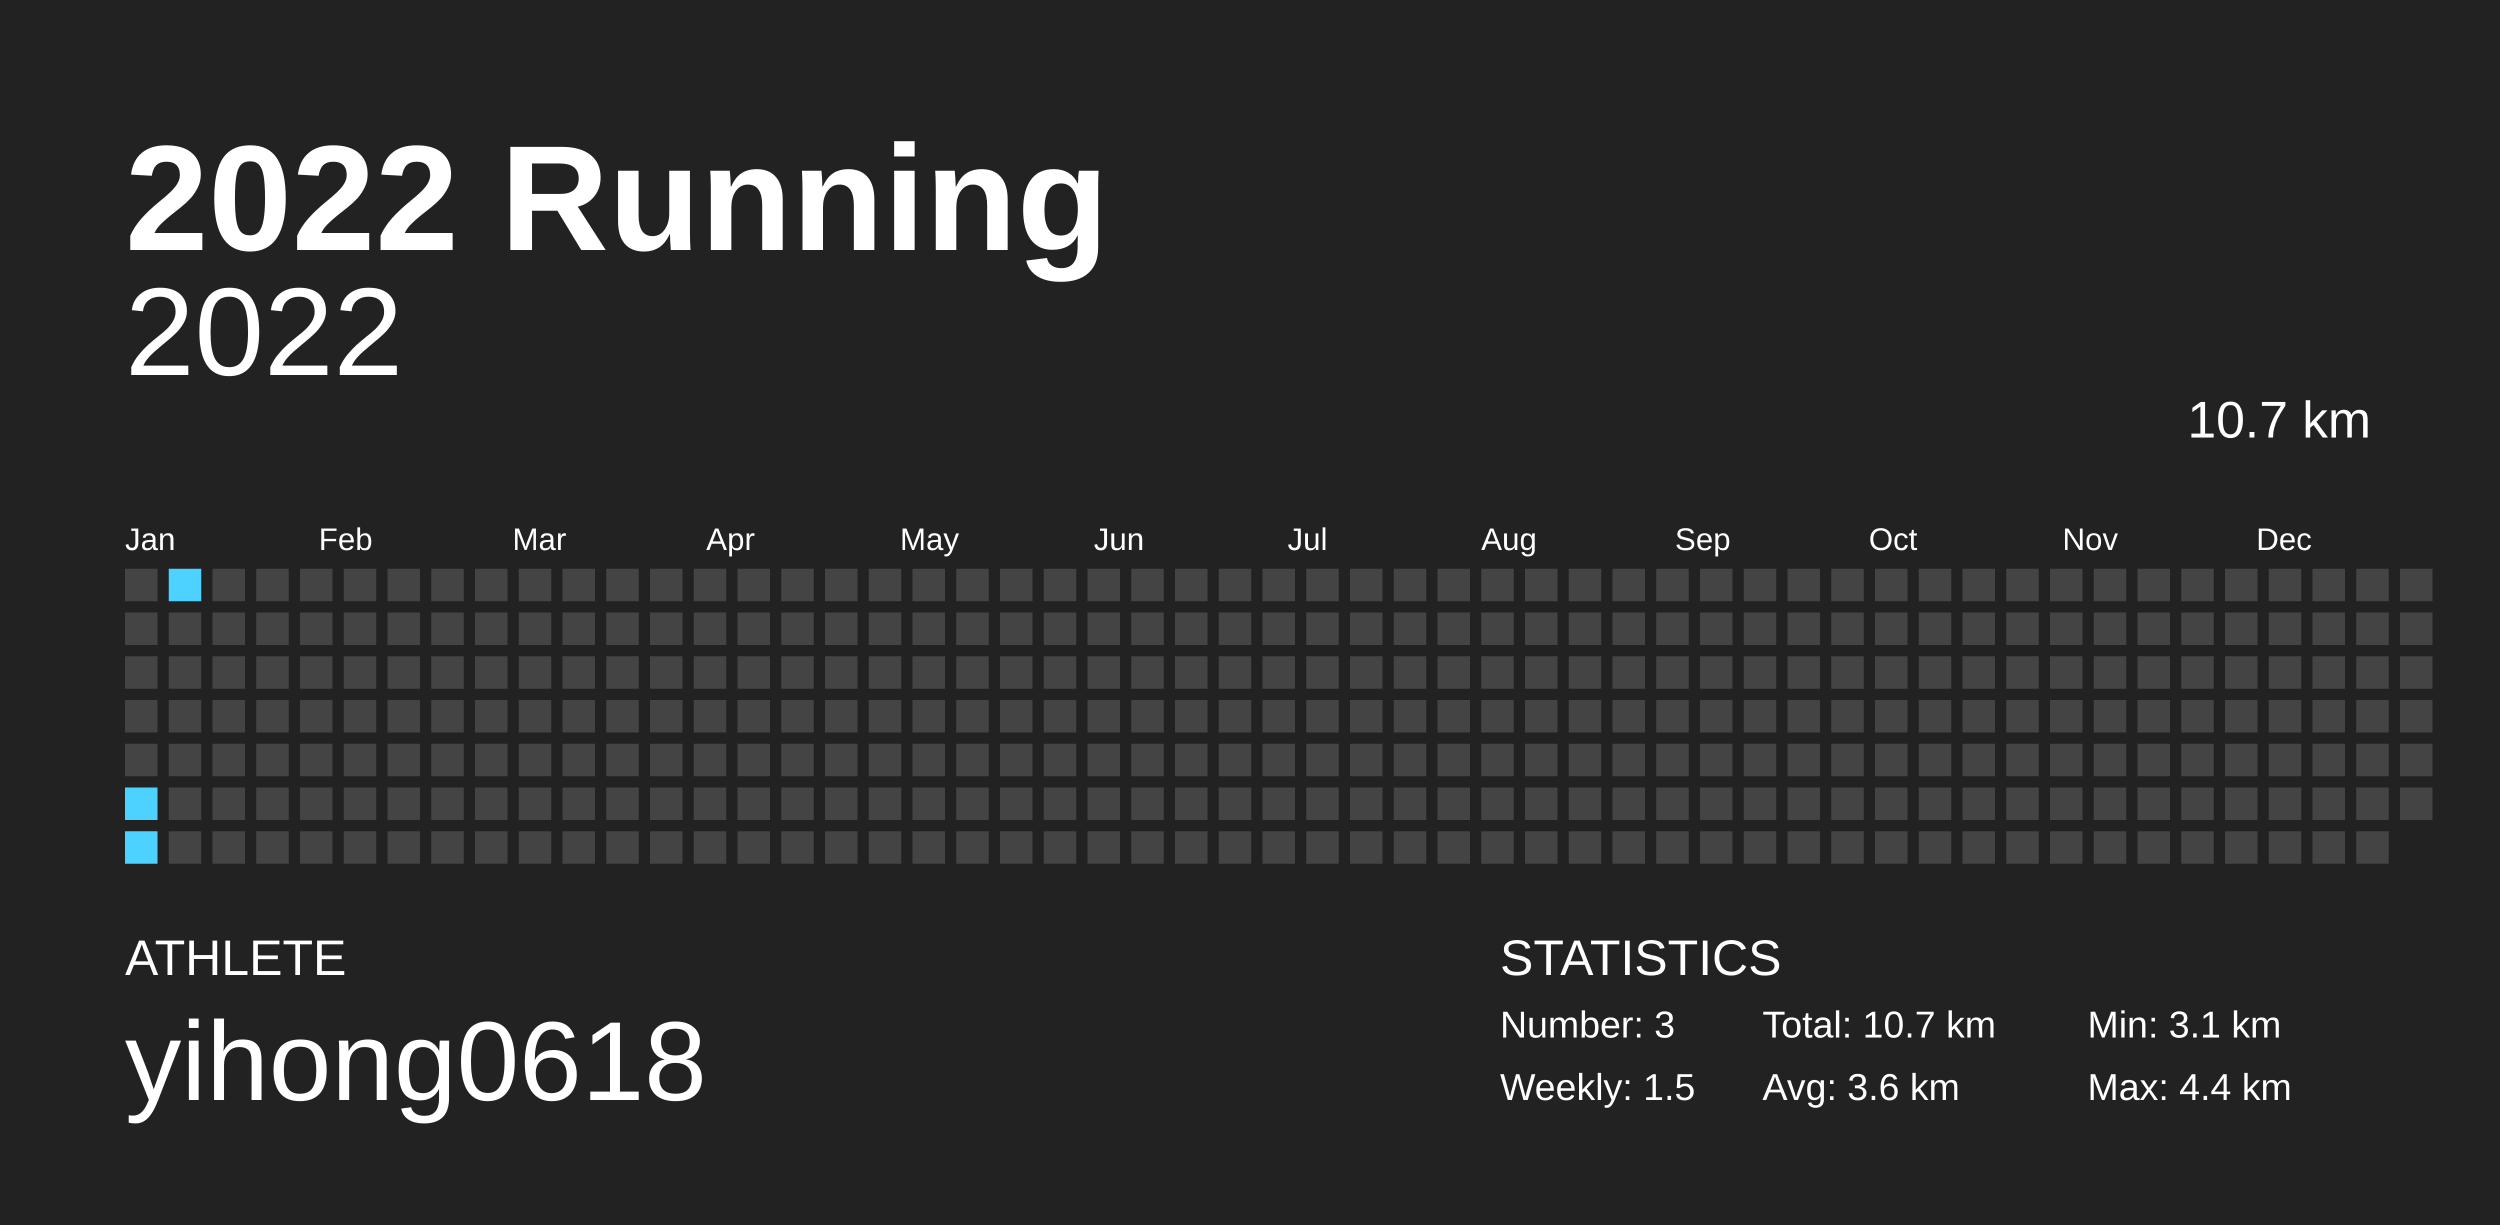
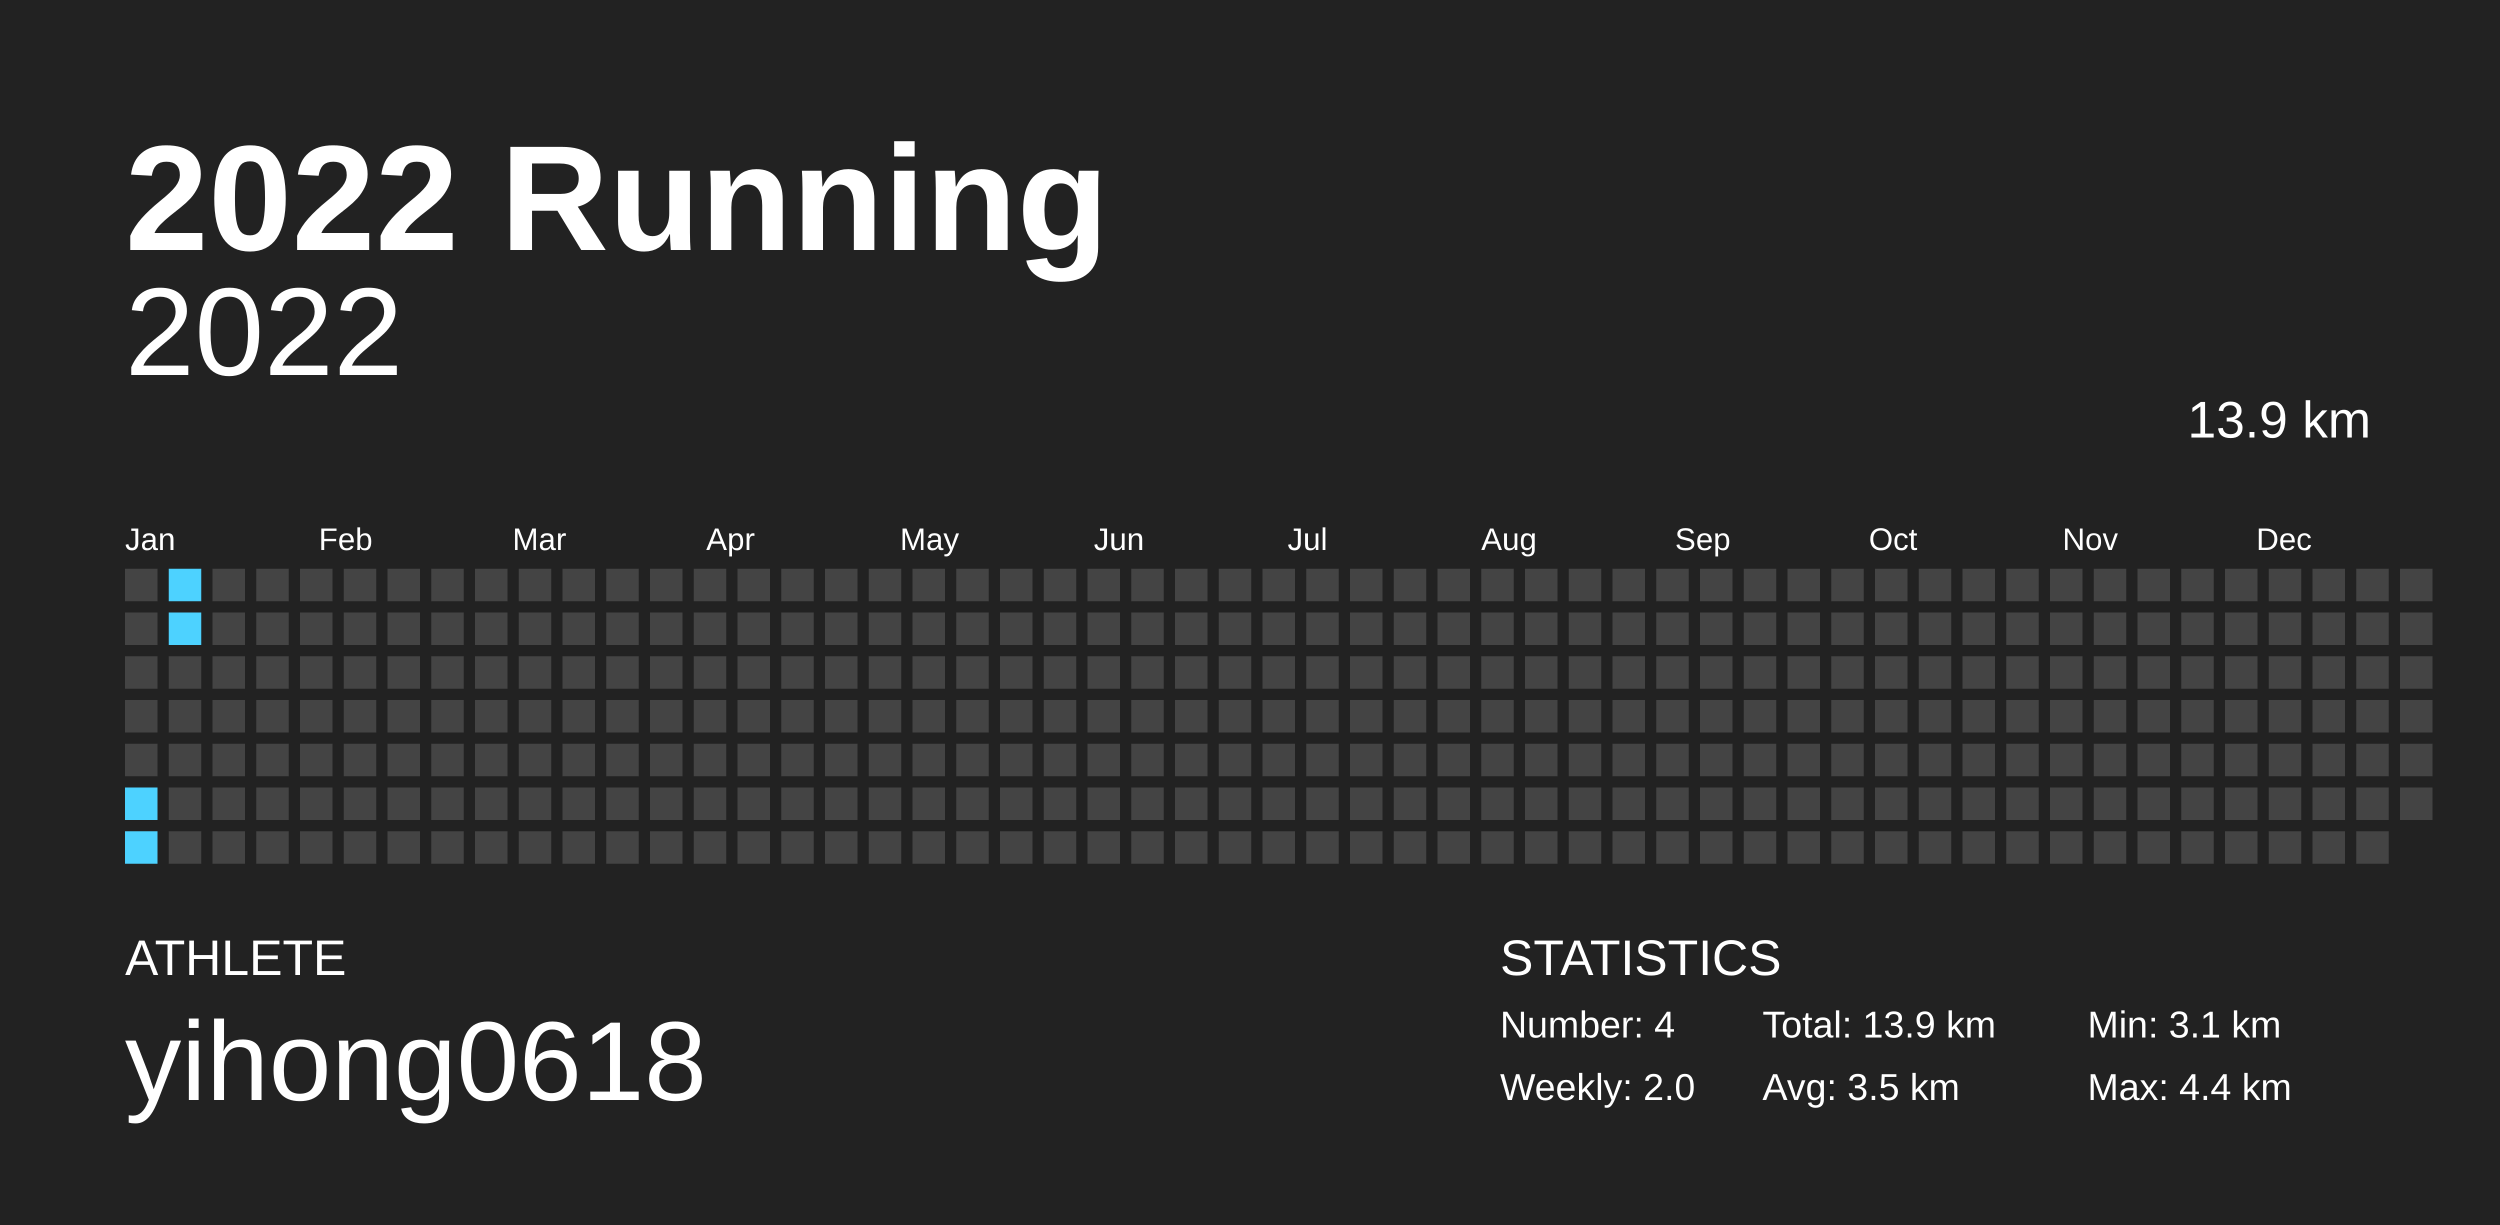
<svg xmlns="http://www.w3.org/2000/svg" baseProfile="full" height="98mm" version="1.1" viewBox="0,0,200,98" width="200mm">
  <defs />
  <rect fill="#222222" height="98" width="200" x="0" y="0" />
  <text fill="#FFFFFF" style="font-size:12px; font-family:Arial; font-weight:bold;" x="10" y="20">2022 Running</text>
  <text fill="#FFFFFF" style="font-size:4px; font-family:Arial" x="10" y="78">ATHLETE</text>
  <text fill="#FFFFFF" style="font-size:9px; font-family:Arial" x="10" y="88">yihong0618</text>
  <text fill="#FFFFFF" style="font-size:4px; font-family:Arial" x="120" y="78">STATISTICS</text>
-   <text fill="#FFFFFF" style="font-size:3px; font-family:Arial" x="120" y="83">Number: 3</text>
-   <text fill="#FFFFFF" style="font-size:3px; font-family:Arial" x="120" y="88">Weekly: 1.5</text>
-   <text fill="#FFFFFF" style="font-size:3px; font-family:Arial" x="141" y="83">Total: 10.7 km</text>
-   <text fill="#FFFFFF" style="font-size:3px; font-family:Arial" x="141" y="88">Avg: 3.6 km</text>
+   <text fill="#FFFFFF" style="font-size:3px; font-family:Arial" x="120" y="83">Number: 4</text>
+   <text fill="#FFFFFF" style="font-size:3px; font-family:Arial" x="120" y="88">Weekly: 2.0</text>
+   <text fill="#FFFFFF" style="font-size:3px; font-family:Arial" x="141" y="83">Total: 13.9 km</text>
+   <text fill="#FFFFFF" style="font-size:3px; font-family:Arial" x="141" y="88">Avg: 3.5 km</text>
  <text fill="#FFFFFF" style="font-size:3px; font-family:Arial" x="167" y="83">Min: 3.1 km</text>
  <text fill="#FFFFFF" style="font-size:3px; font-family:Arial" x="167" y="88">Max: 4.4 km</text>
  <text alignment-baseline="hanging" fill="#FFFFFF" style="font-size:10.0px; font-family:Arial;" x="10" y="30">2022</text>
-   <text alignment-baseline="hanging" fill="#FFFFFF" style="font-size:4.125px; font-family:Arial;" x="175" y="35">10.7 km</text>
+   <text alignment-baseline="hanging" fill="#FFFFFF" style="font-size:4.125px; font-family:Arial;" x="175" y="35">13.9 km</text>
  <text fill="#FFFFFF" style="font-size:2.5px; font-family:Arial" x="10.0" y="44">Jan</text>
  <text fill="#FFFFFF" style="font-size:2.5px; font-family:Arial" x="25.5" y="44">Feb</text>
  <text fill="#FFFFFF" style="font-size:2.5px; font-family:Arial" x="41.0" y="44">Mar</text>
  <text fill="#FFFFFF" style="font-size:2.5px; font-family:Arial" x="56.5" y="44">Apr</text>
  <text fill="#FFFFFF" style="font-size:2.5px; font-family:Arial" x="72.0" y="44">May</text>
  <text fill="#FFFFFF" style="font-size:2.5px; font-family:Arial" x="87.5" y="44">Jun</text>
  <text fill="#FFFFFF" style="font-size:2.5px; font-family:Arial" x="103.0" y="44">Jul</text>
  <text fill="#FFFFFF" style="font-size:2.5px; font-family:Arial" x="118.5" y="44">Aug</text>
  <text fill="#FFFFFF" style="font-size:2.5px; font-family:Arial" x="134.0" y="44">Sep</text>
  <text fill="#FFFFFF" style="font-size:2.5px; font-family:Arial" x="149.5" y="44">Oct</text>
  <text fill="#FFFFFF" style="font-size:2.5px; font-family:Arial" x="165.0" y="44">Nov</text>
  <text fill="#FFFFFF" style="font-size:2.5px; font-family:Arial" x="180.5" y="44">Dec</text>
  <rect fill="#444444" height="2.6" width="2.6" x="10.0" y="45.5" />
  <rect fill="#444444" height="2.6" width="2.6" x="10.0" y="49.0" />
  <rect fill="#444444" height="2.6" width="2.6" x="10.0" y="52.5" />
  <rect fill="#444444" height="2.6" width="2.6" x="10.0" y="56.0" />
  <rect fill="#444444" height="2.6" width="2.6" x="10.0" y="59.5" />
  <rect fill="#4dd2ff" height="2.6" width="2.6" x="10.0" y="63.0" />
  <rect fill="#4dd2ff" height="2.6" width="2.6" x="10.0" y="66.5" />
  <rect fill="#4dd2ff" height="2.6" width="2.6" x="13.5" y="45.5" />
-   <rect fill="#444444" height="2.6" width="2.6" x="13.5" y="49.0" />
+   <rect fill="#4dd2ff" height="2.6" width="2.6" x="13.5" y="49.0" />
  <rect fill="#444444" height="2.6" width="2.6" x="13.5" y="52.5" />
  <rect fill="#444444" height="2.6" width="2.6" x="13.5" y="56.0" />
  <rect fill="#444444" height="2.6" width="2.6" x="13.5" y="59.5" />
  <rect fill="#444444" height="2.6" width="2.6" x="13.5" y="63.0" />
  <rect fill="#444444" height="2.6" width="2.6" x="13.5" y="66.5" />
  <rect fill="#444444" height="2.6" width="2.6" x="17.0" y="45.5" />
  <rect fill="#444444" height="2.6" width="2.6" x="17.0" y="49.0" />
  <rect fill="#444444" height="2.6" width="2.6" x="17.0" y="52.5" />
  <rect fill="#444444" height="2.6" width="2.6" x="17.0" y="56.0" />
  <rect fill="#444444" height="2.6" width="2.6" x="17.0" y="59.5" />
  <rect fill="#444444" height="2.6" width="2.6" x="17.0" y="63.0" />
  <rect fill="#444444" height="2.6" width="2.6" x="17.0" y="66.5" />
  <rect fill="#444444" height="2.6" width="2.6" x="20.5" y="45.5" />
  <rect fill="#444444" height="2.6" width="2.6" x="20.5" y="49.0" />
  <rect fill="#444444" height="2.6" width="2.6" x="20.5" y="52.5" />
  <rect fill="#444444" height="2.6" width="2.6" x="20.5" y="56.0" />
  <rect fill="#444444" height="2.6" width="2.6" x="20.5" y="59.5" />
  <rect fill="#444444" height="2.6" width="2.6" x="20.5" y="63.0" />
  <rect fill="#444444" height="2.6" width="2.6" x="20.5" y="66.5" />
  <rect fill="#444444" height="2.6" width="2.6" x="24.0" y="45.5" />
  <rect fill="#444444" height="2.6" width="2.6" x="24.0" y="49.0" />
  <rect fill="#444444" height="2.6" width="2.6" x="24.0" y="52.5" />
  <rect fill="#444444" height="2.6" width="2.6" x="24.0" y="56.0" />
  <rect fill="#444444" height="2.6" width="2.6" x="24.0" y="59.5" />
  <rect fill="#444444" height="2.6" width="2.6" x="24.0" y="63.0" />
  <rect fill="#444444" height="2.6" width="2.6" x="24.0" y="66.5" />
  <rect fill="#444444" height="2.6" width="2.6" x="27.5" y="45.5" />
  <rect fill="#444444" height="2.6" width="2.6" x="27.5" y="49.0" />
  <rect fill="#444444" height="2.6" width="2.6" x="27.5" y="52.5" />
  <rect fill="#444444" height="2.6" width="2.6" x="27.5" y="56.0" />
  <rect fill="#444444" height="2.6" width="2.6" x="27.5" y="59.5" />
  <rect fill="#444444" height="2.6" width="2.6" x="27.5" y="63.0" />
  <rect fill="#444444" height="2.6" width="2.6" x="27.5" y="66.5" />
  <rect fill="#444444" height="2.6" width="2.6" x="31.0" y="45.5" />
  <rect fill="#444444" height="2.6" width="2.6" x="31.0" y="49.0" />
  <rect fill="#444444" height="2.6" width="2.6" x="31.0" y="52.5" />
  <rect fill="#444444" height="2.6" width="2.6" x="31.0" y="56.0" />
  <rect fill="#444444" height="2.6" width="2.6" x="31.0" y="59.5" />
  <rect fill="#444444" height="2.6" width="2.6" x="31.0" y="63.0" />
  <rect fill="#444444" height="2.6" width="2.6" x="31.0" y="66.5" />
  <rect fill="#444444" height="2.6" width="2.6" x="34.5" y="45.5" />
  <rect fill="#444444" height="2.6" width="2.6" x="34.5" y="49.0" />
  <rect fill="#444444" height="2.6" width="2.6" x="34.5" y="52.5" />
  <rect fill="#444444" height="2.6" width="2.6" x="34.5" y="56.0" />
  <rect fill="#444444" height="2.6" width="2.6" x="34.5" y="59.5" />
  <rect fill="#444444" height="2.6" width="2.6" x="34.5" y="63.0" />
  <rect fill="#444444" height="2.6" width="2.6" x="34.5" y="66.5" />
  <rect fill="#444444" height="2.6" width="2.6" x="38.0" y="45.5" />
  <rect fill="#444444" height="2.6" width="2.6" x="38.0" y="49.0" />
  <rect fill="#444444" height="2.6" width="2.6" x="38.0" y="52.5" />
  <rect fill="#444444" height="2.6" width="2.6" x="38.0" y="56.0" />
  <rect fill="#444444" height="2.6" width="2.6" x="38.0" y="59.5" />
  <rect fill="#444444" height="2.6" width="2.6" x="38.0" y="63.0" />
  <rect fill="#444444" height="2.6" width="2.6" x="38.0" y="66.5" />
  <rect fill="#444444" height="2.6" width="2.6" x="41.5" y="45.5" />
  <rect fill="#444444" height="2.6" width="2.6" x="41.5" y="49.0" />
  <rect fill="#444444" height="2.6" width="2.6" x="41.5" y="52.5" />
  <rect fill="#444444" height="2.6" width="2.6" x="41.5" y="56.0" />
  <rect fill="#444444" height="2.6" width="2.6" x="41.5" y="59.5" />
  <rect fill="#444444" height="2.6" width="2.6" x="41.5" y="63.0" />
  <rect fill="#444444" height="2.6" width="2.6" x="41.5" y="66.5" />
  <rect fill="#444444" height="2.6" width="2.6" x="45.0" y="45.5" />
  <rect fill="#444444" height="2.6" width="2.6" x="45.0" y="49.0" />
  <rect fill="#444444" height="2.6" width="2.6" x="45.0" y="52.5" />
  <rect fill="#444444" height="2.6" width="2.6" x="45.0" y="56.0" />
  <rect fill="#444444" height="2.6" width="2.6" x="45.0" y="59.5" />
  <rect fill="#444444" height="2.6" width="2.6" x="45.0" y="63.0" />
  <rect fill="#444444" height="2.6" width="2.6" x="45.0" y="66.5" />
  <rect fill="#444444" height="2.6" width="2.6" x="48.5" y="45.5" />
  <rect fill="#444444" height="2.6" width="2.6" x="48.5" y="49.0" />
  <rect fill="#444444" height="2.6" width="2.6" x="48.5" y="52.5" />
  <rect fill="#444444" height="2.6" width="2.6" x="48.5" y="56.0" />
  <rect fill="#444444" height="2.6" width="2.6" x="48.5" y="59.5" />
  <rect fill="#444444" height="2.6" width="2.6" x="48.5" y="63.0" />
  <rect fill="#444444" height="2.6" width="2.6" x="48.5" y="66.5" />
  <rect fill="#444444" height="2.6" width="2.6" x="52.0" y="45.5" />
  <rect fill="#444444" height="2.6" width="2.6" x="52.0" y="49.0" />
  <rect fill="#444444" height="2.6" width="2.6" x="52.0" y="52.5" />
  <rect fill="#444444" height="2.6" width="2.6" x="52.0" y="56.0" />
  <rect fill="#444444" height="2.6" width="2.6" x="52.0" y="59.5" />
  <rect fill="#444444" height="2.6" width="2.6" x="52.0" y="63.0" />
  <rect fill="#444444" height="2.6" width="2.6" x="52.0" y="66.5" />
  <rect fill="#444444" height="2.6" width="2.6" x="55.5" y="45.5" />
  <rect fill="#444444" height="2.6" width="2.6" x="55.5" y="49.0" />
  <rect fill="#444444" height="2.6" width="2.6" x="55.5" y="52.5" />
  <rect fill="#444444" height="2.6" width="2.6" x="55.5" y="56.0" />
  <rect fill="#444444" height="2.6" width="2.6" x="55.5" y="59.5" />
  <rect fill="#444444" height="2.6" width="2.6" x="55.5" y="63.0" />
  <rect fill="#444444" height="2.6" width="2.6" x="55.5" y="66.5" />
  <rect fill="#444444" height="2.6" width="2.6" x="59.0" y="45.5" />
  <rect fill="#444444" height="2.6" width="2.6" x="59.0" y="49.0" />
  <rect fill="#444444" height="2.6" width="2.6" x="59.0" y="52.5" />
  <rect fill="#444444" height="2.6" width="2.6" x="59.0" y="56.0" />
  <rect fill="#444444" height="2.6" width="2.6" x="59.0" y="59.5" />
  <rect fill="#444444" height="2.6" width="2.6" x="59.0" y="63.0" />
  <rect fill="#444444" height="2.6" width="2.6" x="59.0" y="66.5" />
  <rect fill="#444444" height="2.6" width="2.6" x="62.5" y="45.5" />
  <rect fill="#444444" height="2.6" width="2.6" x="62.5" y="49.0" />
  <rect fill="#444444" height="2.6" width="2.6" x="62.5" y="52.5" />
  <rect fill="#444444" height="2.6" width="2.6" x="62.5" y="56.0" />
  <rect fill="#444444" height="2.6" width="2.6" x="62.5" y="59.5" />
  <rect fill="#444444" height="2.6" width="2.6" x="62.5" y="63.0" />
  <rect fill="#444444" height="2.6" width="2.6" x="62.5" y="66.5" />
  <rect fill="#444444" height="2.6" width="2.6" x="66.0" y="45.5" />
  <rect fill="#444444" height="2.6" width="2.6" x="66.0" y="49.0" />
  <rect fill="#444444" height="2.6" width="2.6" x="66.0" y="52.5" />
  <rect fill="#444444" height="2.6" width="2.6" x="66.0" y="56.0" />
  <rect fill="#444444" height="2.6" width="2.6" x="66.0" y="59.5" />
  <rect fill="#444444" height="2.6" width="2.6" x="66.0" y="63.0" />
  <rect fill="#444444" height="2.6" width="2.6" x="66.0" y="66.5" />
  <rect fill="#444444" height="2.6" width="2.6" x="69.5" y="45.5" />
  <rect fill="#444444" height="2.6" width="2.6" x="69.5" y="49.0" />
  <rect fill="#444444" height="2.6" width="2.6" x="69.5" y="52.5" />
  <rect fill="#444444" height="2.6" width="2.6" x="69.5" y="56.0" />
  <rect fill="#444444" height="2.6" width="2.6" x="69.5" y="59.5" />
  <rect fill="#444444" height="2.6" width="2.6" x="69.5" y="63.0" />
  <rect fill="#444444" height="2.6" width="2.6" x="69.5" y="66.5" />
  <rect fill="#444444" height="2.6" width="2.6" x="73.0" y="45.5" />
  <rect fill="#444444" height="2.6" width="2.6" x="73.0" y="49.0" />
  <rect fill="#444444" height="2.6" width="2.6" x="73.0" y="52.5" />
  <rect fill="#444444" height="2.6" width="2.6" x="73.0" y="56.0" />
  <rect fill="#444444" height="2.6" width="2.6" x="73.0" y="59.5" />
  <rect fill="#444444" height="2.6" width="2.6" x="73.0" y="63.0" />
  <rect fill="#444444" height="2.6" width="2.6" x="73.0" y="66.5" />
  <rect fill="#444444" height="2.6" width="2.6" x="76.5" y="45.5" />
  <rect fill="#444444" height="2.6" width="2.6" x="76.5" y="49.0" />
  <rect fill="#444444" height="2.6" width="2.6" x="76.5" y="52.5" />
  <rect fill="#444444" height="2.6" width="2.6" x="76.5" y="56.0" />
  <rect fill="#444444" height="2.6" width="2.6" x="76.5" y="59.5" />
  <rect fill="#444444" height="2.6" width="2.6" x="76.5" y="63.0" />
  <rect fill="#444444" height="2.6" width="2.6" x="76.5" y="66.5" />
  <rect fill="#444444" height="2.6" width="2.6" x="80.0" y="45.5" />
  <rect fill="#444444" height="2.6" width="2.6" x="80.0" y="49.0" />
  <rect fill="#444444" height="2.6" width="2.6" x="80.0" y="52.5" />
  <rect fill="#444444" height="2.6" width="2.6" x="80.0" y="56.0" />
  <rect fill="#444444" height="2.6" width="2.6" x="80.0" y="59.5" />
  <rect fill="#444444" height="2.6" width="2.6" x="80.0" y="63.0" />
  <rect fill="#444444" height="2.6" width="2.6" x="80.0" y="66.5" />
  <rect fill="#444444" height="2.6" width="2.6" x="83.5" y="45.5" />
  <rect fill="#444444" height="2.6" width="2.6" x="83.5" y="49.0" />
  <rect fill="#444444" height="2.6" width="2.6" x="83.5" y="52.5" />
  <rect fill="#444444" height="2.6" width="2.6" x="83.5" y="56.0" />
  <rect fill="#444444" height="2.6" width="2.6" x="83.5" y="59.5" />
  <rect fill="#444444" height="2.6" width="2.6" x="83.5" y="63.0" />
  <rect fill="#444444" height="2.6" width="2.6" x="83.5" y="66.5" />
  <rect fill="#444444" height="2.6" width="2.6" x="87.0" y="45.5" />
  <rect fill="#444444" height="2.6" width="2.6" x="87.0" y="49.0" />
  <rect fill="#444444" height="2.6" width="2.6" x="87.0" y="52.5" />
  <rect fill="#444444" height="2.6" width="2.6" x="87.0" y="56.0" />
  <rect fill="#444444" height="2.6" width="2.6" x="87.0" y="59.5" />
  <rect fill="#444444" height="2.6" width="2.6" x="87.0" y="63.0" />
  <rect fill="#444444" height="2.6" width="2.6" x="87.0" y="66.5" />
  <rect fill="#444444" height="2.6" width="2.6" x="90.5" y="45.5" />
  <rect fill="#444444" height="2.6" width="2.6" x="90.5" y="49.0" />
  <rect fill="#444444" height="2.6" width="2.6" x="90.5" y="52.5" />
  <rect fill="#444444" height="2.6" width="2.6" x="90.5" y="56.0" />
  <rect fill="#444444" height="2.6" width="2.6" x="90.5" y="59.5" />
  <rect fill="#444444" height="2.6" width="2.6" x="90.5" y="63.0" />
  <rect fill="#444444" height="2.6" width="2.6" x="90.5" y="66.5" />
  <rect fill="#444444" height="2.6" width="2.6" x="94.0" y="45.5" />
  <rect fill="#444444" height="2.6" width="2.6" x="94.0" y="49.0" />
  <rect fill="#444444" height="2.6" width="2.6" x="94.0" y="52.5" />
  <rect fill="#444444" height="2.6" width="2.6" x="94.0" y="56.0" />
  <rect fill="#444444" height="2.6" width="2.6" x="94.0" y="59.5" />
  <rect fill="#444444" height="2.6" width="2.6" x="94.0" y="63.0" />
  <rect fill="#444444" height="2.6" width="2.6" x="94.0" y="66.5" />
  <rect fill="#444444" height="2.6" width="2.6" x="97.5" y="45.5" />
  <rect fill="#444444" height="2.6" width="2.6" x="97.5" y="49.0" />
  <rect fill="#444444" height="2.6" width="2.6" x="97.5" y="52.5" />
  <rect fill="#444444" height="2.6" width="2.6" x="97.5" y="56.0" />
  <rect fill="#444444" height="2.6" width="2.6" x="97.5" y="59.5" />
  <rect fill="#444444" height="2.6" width="2.6" x="97.5" y="63.0" />
  <rect fill="#444444" height="2.6" width="2.6" x="97.5" y="66.5" />
  <rect fill="#444444" height="2.6" width="2.6" x="101.0" y="45.5" />
  <rect fill="#444444" height="2.6" width="2.6" x="101.0" y="49.0" />
  <rect fill="#444444" height="2.6" width="2.6" x="101.0" y="52.5" />
  <rect fill="#444444" height="2.6" width="2.6" x="101.0" y="56.0" />
  <rect fill="#444444" height="2.6" width="2.6" x="101.0" y="59.5" />
  <rect fill="#444444" height="2.6" width="2.6" x="101.0" y="63.0" />
  <rect fill="#444444" height="2.6" width="2.6" x="101.0" y="66.5" />
  <rect fill="#444444" height="2.6" width="2.6" x="104.5" y="45.5" />
  <rect fill="#444444" height="2.6" width="2.6" x="104.5" y="49.0" />
  <rect fill="#444444" height="2.6" width="2.6" x="104.5" y="52.5" />
  <rect fill="#444444" height="2.6" width="2.6" x="104.5" y="56.0" />
  <rect fill="#444444" height="2.6" width="2.6" x="104.5" y="59.5" />
  <rect fill="#444444" height="2.6" width="2.6" x="104.5" y="63.0" />
  <rect fill="#444444" height="2.6" width="2.6" x="104.5" y="66.5" />
  <rect fill="#444444" height="2.6" width="2.6" x="108.0" y="45.5" />
  <rect fill="#444444" height="2.6" width="2.6" x="108.0" y="49.0" />
  <rect fill="#444444" height="2.6" width="2.6" x="108.0" y="52.5" />
  <rect fill="#444444" height="2.6" width="2.6" x="108.0" y="56.0" />
  <rect fill="#444444" height="2.6" width="2.6" x="108.0" y="59.5" />
  <rect fill="#444444" height="2.6" width="2.6" x="108.0" y="63.0" />
  <rect fill="#444444" height="2.6" width="2.6" x="108.0" y="66.5" />
  <rect fill="#444444" height="2.6" width="2.6" x="111.5" y="45.5" />
  <rect fill="#444444" height="2.6" width="2.6" x="111.5" y="49.0" />
  <rect fill="#444444" height="2.6" width="2.6" x="111.5" y="52.5" />
  <rect fill="#444444" height="2.6" width="2.6" x="111.5" y="56.0" />
  <rect fill="#444444" height="2.6" width="2.6" x="111.5" y="59.5" />
  <rect fill="#444444" height="2.6" width="2.6" x="111.5" y="63.0" />
  <rect fill="#444444" height="2.6" width="2.6" x="111.5" y="66.5" />
  <rect fill="#444444" height="2.6" width="2.6" x="115.0" y="45.5" />
  <rect fill="#444444" height="2.6" width="2.6" x="115.0" y="49.0" />
  <rect fill="#444444" height="2.6" width="2.6" x="115.0" y="52.5" />
  <rect fill="#444444" height="2.6" width="2.6" x="115.0" y="56.0" />
  <rect fill="#444444" height="2.6" width="2.6" x="115.0" y="59.5" />
  <rect fill="#444444" height="2.6" width="2.6" x="115.0" y="63.0" />
  <rect fill="#444444" height="2.6" width="2.6" x="115.0" y="66.5" />
  <rect fill="#444444" height="2.6" width="2.6" x="118.5" y="45.5" />
  <rect fill="#444444" height="2.6" width="2.6" x="118.5" y="49.0" />
  <rect fill="#444444" height="2.6" width="2.6" x="118.5" y="52.5" />
  <rect fill="#444444" height="2.6" width="2.6" x="118.5" y="56.0" />
  <rect fill="#444444" height="2.6" width="2.6" x="118.5" y="59.5" />
  <rect fill="#444444" height="2.6" width="2.6" x="118.5" y="63.0" />
  <rect fill="#444444" height="2.6" width="2.6" x="118.5" y="66.5" />
  <rect fill="#444444" height="2.6" width="2.6" x="122.0" y="45.5" />
  <rect fill="#444444" height="2.6" width="2.6" x="122.0" y="49.0" />
  <rect fill="#444444" height="2.6" width="2.6" x="122.0" y="52.5" />
  <rect fill="#444444" height="2.6" width="2.6" x="122.0" y="56.0" />
  <rect fill="#444444" height="2.6" width="2.6" x="122.0" y="59.5" />
  <rect fill="#444444" height="2.6" width="2.6" x="122.0" y="63.0" />
  <rect fill="#444444" height="2.6" width="2.6" x="122.0" y="66.5" />
  <rect fill="#444444" height="2.6" width="2.6" x="125.5" y="45.5" />
  <rect fill="#444444" height="2.6" width="2.6" x="125.5" y="49.0" />
  <rect fill="#444444" height="2.6" width="2.6" x="125.5" y="52.5" />
  <rect fill="#444444" height="2.6" width="2.6" x="125.5" y="56.0" />
  <rect fill="#444444" height="2.6" width="2.6" x="125.5" y="59.5" />
  <rect fill="#444444" height="2.6" width="2.6" x="125.5" y="63.0" />
  <rect fill="#444444" height="2.6" width="2.6" x="125.5" y="66.5" />
  <rect fill="#444444" height="2.6" width="2.6" x="129.0" y="45.5" />
  <rect fill="#444444" height="2.6" width="2.6" x="129.0" y="49.0" />
  <rect fill="#444444" height="2.6" width="2.6" x="129.0" y="52.5" />
  <rect fill="#444444" height="2.6" width="2.6" x="129.0" y="56.0" />
  <rect fill="#444444" height="2.6" width="2.6" x="129.0" y="59.5" />
  <rect fill="#444444" height="2.6" width="2.6" x="129.0" y="63.0" />
  <rect fill="#444444" height="2.6" width="2.6" x="129.0" y="66.5" />
  <rect fill="#444444" height="2.6" width="2.6" x="132.5" y="45.5" />
  <rect fill="#444444" height="2.6" width="2.6" x="132.5" y="49.0" />
  <rect fill="#444444" height="2.6" width="2.6" x="132.5" y="52.5" />
  <rect fill="#444444" height="2.6" width="2.6" x="132.5" y="56.0" />
  <rect fill="#444444" height="2.6" width="2.6" x="132.5" y="59.5" />
  <rect fill="#444444" height="2.6" width="2.6" x="132.5" y="63.0" />
  <rect fill="#444444" height="2.6" width="2.6" x="132.5" y="66.5" />
  <rect fill="#444444" height="2.6" width="2.6" x="136.0" y="45.5" />
  <rect fill="#444444" height="2.6" width="2.6" x="136.0" y="49.0" />
  <rect fill="#444444" height="2.6" width="2.6" x="136.0" y="52.5" />
  <rect fill="#444444" height="2.6" width="2.6" x="136.0" y="56.0" />
  <rect fill="#444444" height="2.6" width="2.6" x="136.0" y="59.5" />
  <rect fill="#444444" height="2.6" width="2.6" x="136.0" y="63.0" />
  <rect fill="#444444" height="2.6" width="2.6" x="136.0" y="66.5" />
  <rect fill="#444444" height="2.6" width="2.6" x="139.5" y="45.5" />
  <rect fill="#444444" height="2.6" width="2.6" x="139.5" y="49.0" />
  <rect fill="#444444" height="2.6" width="2.6" x="139.5" y="52.5" />
  <rect fill="#444444" height="2.6" width="2.6" x="139.5" y="56.0" />
  <rect fill="#444444" height="2.6" width="2.6" x="139.5" y="59.5" />
  <rect fill="#444444" height="2.6" width="2.6" x="139.5" y="63.0" />
  <rect fill="#444444" height="2.6" width="2.6" x="139.5" y="66.5" />
  <rect fill="#444444" height="2.6" width="2.6" x="143.0" y="45.5" />
  <rect fill="#444444" height="2.6" width="2.6" x="143.0" y="49.0" />
  <rect fill="#444444" height="2.6" width="2.6" x="143.0" y="52.5" />
  <rect fill="#444444" height="2.6" width="2.6" x="143.0" y="56.0" />
  <rect fill="#444444" height="2.6" width="2.6" x="143.0" y="59.5" />
  <rect fill="#444444" height="2.6" width="2.6" x="143.0" y="63.0" />
  <rect fill="#444444" height="2.6" width="2.6" x="143.0" y="66.5" />
  <rect fill="#444444" height="2.6" width="2.6" x="146.5" y="45.5" />
  <rect fill="#444444" height="2.6" width="2.6" x="146.5" y="49.0" />
  <rect fill="#444444" height="2.6" width="2.6" x="146.5" y="52.5" />
  <rect fill="#444444" height="2.6" width="2.6" x="146.5" y="56.0" />
  <rect fill="#444444" height="2.6" width="2.6" x="146.5" y="59.5" />
  <rect fill="#444444" height="2.6" width="2.6" x="146.5" y="63.0" />
  <rect fill="#444444" height="2.6" width="2.6" x="146.5" y="66.5" />
  <rect fill="#444444" height="2.6" width="2.6" x="150.0" y="45.5" />
  <rect fill="#444444" height="2.6" width="2.6" x="150.0" y="49.0" />
  <rect fill="#444444" height="2.6" width="2.6" x="150.0" y="52.5" />
  <rect fill="#444444" height="2.6" width="2.6" x="150.0" y="56.0" />
  <rect fill="#444444" height="2.6" width="2.6" x="150.0" y="59.5" />
  <rect fill="#444444" height="2.6" width="2.6" x="150.0" y="63.0" />
  <rect fill="#444444" height="2.6" width="2.6" x="150.0" y="66.5" />
  <rect fill="#444444" height="2.6" width="2.6" x="153.5" y="45.5" />
  <rect fill="#444444" height="2.6" width="2.6" x="153.5" y="49.0" />
  <rect fill="#444444" height="2.6" width="2.6" x="153.5" y="52.5" />
  <rect fill="#444444" height="2.6" width="2.6" x="153.5" y="56.0" />
  <rect fill="#444444" height="2.6" width="2.6" x="153.5" y="59.5" />
  <rect fill="#444444" height="2.6" width="2.6" x="153.5" y="63.0" />
  <rect fill="#444444" height="2.6" width="2.6" x="153.5" y="66.5" />
  <rect fill="#444444" height="2.6" width="2.6" x="157.0" y="45.5" />
  <rect fill="#444444" height="2.6" width="2.6" x="157.0" y="49.0" />
  <rect fill="#444444" height="2.6" width="2.6" x="157.0" y="52.5" />
  <rect fill="#444444" height="2.6" width="2.6" x="157.0" y="56.0" />
  <rect fill="#444444" height="2.6" width="2.6" x="157.0" y="59.5" />
  <rect fill="#444444" height="2.6" width="2.6" x="157.0" y="63.0" />
  <rect fill="#444444" height="2.6" width="2.6" x="157.0" y="66.5" />
  <rect fill="#444444" height="2.6" width="2.6" x="160.5" y="45.5" />
  <rect fill="#444444" height="2.6" width="2.6" x="160.5" y="49.0" />
  <rect fill="#444444" height="2.6" width="2.6" x="160.5" y="52.5" />
  <rect fill="#444444" height="2.6" width="2.6" x="160.5" y="56.0" />
  <rect fill="#444444" height="2.6" width="2.6" x="160.5" y="59.5" />
  <rect fill="#444444" height="2.6" width="2.6" x="160.5" y="63.0" />
  <rect fill="#444444" height="2.6" width="2.6" x="160.5" y="66.5" />
  <rect fill="#444444" height="2.6" width="2.6" x="164.0" y="45.5" />
  <rect fill="#444444" height="2.6" width="2.6" x="164.0" y="49.0" />
  <rect fill="#444444" height="2.6" width="2.6" x="164.0" y="52.5" />
  <rect fill="#444444" height="2.6" width="2.6" x="164.0" y="56.0" />
  <rect fill="#444444" height="2.6" width="2.6" x="164.0" y="59.5" />
  <rect fill="#444444" height="2.6" width="2.6" x="164.0" y="63.0" />
  <rect fill="#444444" height="2.6" width="2.6" x="164.0" y="66.5" />
  <rect fill="#444444" height="2.6" width="2.6" x="167.5" y="45.5" />
  <rect fill="#444444" height="2.6" width="2.6" x="167.5" y="49.0" />
  <rect fill="#444444" height="2.6" width="2.6" x="167.5" y="52.5" />
  <rect fill="#444444" height="2.6" width="2.6" x="167.5" y="56.0" />
  <rect fill="#444444" height="2.6" width="2.6" x="167.5" y="59.5" />
  <rect fill="#444444" height="2.6" width="2.6" x="167.5" y="63.0" />
  <rect fill="#444444" height="2.6" width="2.6" x="167.5" y="66.5" />
  <rect fill="#444444" height="2.6" width="2.6" x="171.0" y="45.5" />
  <rect fill="#444444" height="2.6" width="2.6" x="171.0" y="49.0" />
  <rect fill="#444444" height="2.6" width="2.6" x="171.0" y="52.5" />
  <rect fill="#444444" height="2.6" width="2.6" x="171.0" y="56.0" />
  <rect fill="#444444" height="2.6" width="2.6" x="171.0" y="59.5" />
  <rect fill="#444444" height="2.6" width="2.6" x="171.0" y="63.0" />
  <rect fill="#444444" height="2.6" width="2.6" x="171.0" y="66.5" />
  <rect fill="#444444" height="2.6" width="2.6" x="174.5" y="45.5" />
  <rect fill="#444444" height="2.6" width="2.6" x="174.5" y="49.0" />
  <rect fill="#444444" height="2.6" width="2.6" x="174.5" y="52.5" />
  <rect fill="#444444" height="2.6" width="2.6" x="174.5" y="56.0" />
  <rect fill="#444444" height="2.6" width="2.6" x="174.5" y="59.5" />
  <rect fill="#444444" height="2.6" width="2.6" x="174.5" y="63.0" />
  <rect fill="#444444" height="2.6" width="2.6" x="174.5" y="66.5" />
  <rect fill="#444444" height="2.6" width="2.6" x="178.0" y="45.5" />
  <rect fill="#444444" height="2.6" width="2.6" x="178.0" y="49.0" />
  <rect fill="#444444" height="2.6" width="2.6" x="178.0" y="52.5" />
  <rect fill="#444444" height="2.6" width="2.6" x="178.0" y="56.0" />
  <rect fill="#444444" height="2.6" width="2.6" x="178.0" y="59.5" />
  <rect fill="#444444" height="2.6" width="2.6" x="178.0" y="63.0" />
  <rect fill="#444444" height="2.6" width="2.6" x="178.0" y="66.5" />
  <rect fill="#444444" height="2.6" width="2.6" x="181.5" y="45.5" />
  <rect fill="#444444" height="2.6" width="2.6" x="181.5" y="49.0" />
  <rect fill="#444444" height="2.6" width="2.6" x="181.5" y="52.5" />
  <rect fill="#444444" height="2.6" width="2.6" x="181.5" y="56.0" />
  <rect fill="#444444" height="2.6" width="2.6" x="181.5" y="59.5" />
  <rect fill="#444444" height="2.6" width="2.6" x="181.5" y="63.0" />
  <rect fill="#444444" height="2.6" width="2.6" x="181.5" y="66.5" />
  <rect fill="#444444" height="2.6" width="2.6" x="185.0" y="45.5" />
  <rect fill="#444444" height="2.6" width="2.6" x="185.0" y="49.0" />
  <rect fill="#444444" height="2.6" width="2.6" x="185.0" y="52.5" />
  <rect fill="#444444" height="2.6" width="2.6" x="185.0" y="56.0" />
  <rect fill="#444444" height="2.6" width="2.6" x="185.0" y="59.5" />
  <rect fill="#444444" height="2.6" width="2.6" x="185.0" y="63.0" />
  <rect fill="#444444" height="2.6" width="2.6" x="185.0" y="66.5" />
  <rect fill="#444444" height="2.6" width="2.6" x="188.5" y="45.5" />
  <rect fill="#444444" height="2.6" width="2.6" x="188.5" y="49.0" />
  <rect fill="#444444" height="2.6" width="2.6" x="188.5" y="52.5" />
  <rect fill="#444444" height="2.6" width="2.6" x="188.5" y="56.0" />
  <rect fill="#444444" height="2.6" width="2.6" x="188.5" y="59.5" />
  <rect fill="#444444" height="2.6" width="2.6" x="188.5" y="63.0" />
  <rect fill="#444444" height="2.6" width="2.6" x="188.5" y="66.5" />
  <rect fill="#444444" height="2.6" width="2.6" x="192.0" y="45.5" />
  <rect fill="#444444" height="2.6" width="2.6" x="192.0" y="49.0" />
  <rect fill="#444444" height="2.6" width="2.6" x="192.0" y="52.5" />
  <rect fill="#444444" height="2.6" width="2.6" x="192.0" y="56.0" />
  <rect fill="#444444" height="2.6" width="2.6" x="192.0" y="59.5" />
  <rect fill="#444444" height="2.6" width="2.6" x="192.0" y="63.0" />
</svg>
